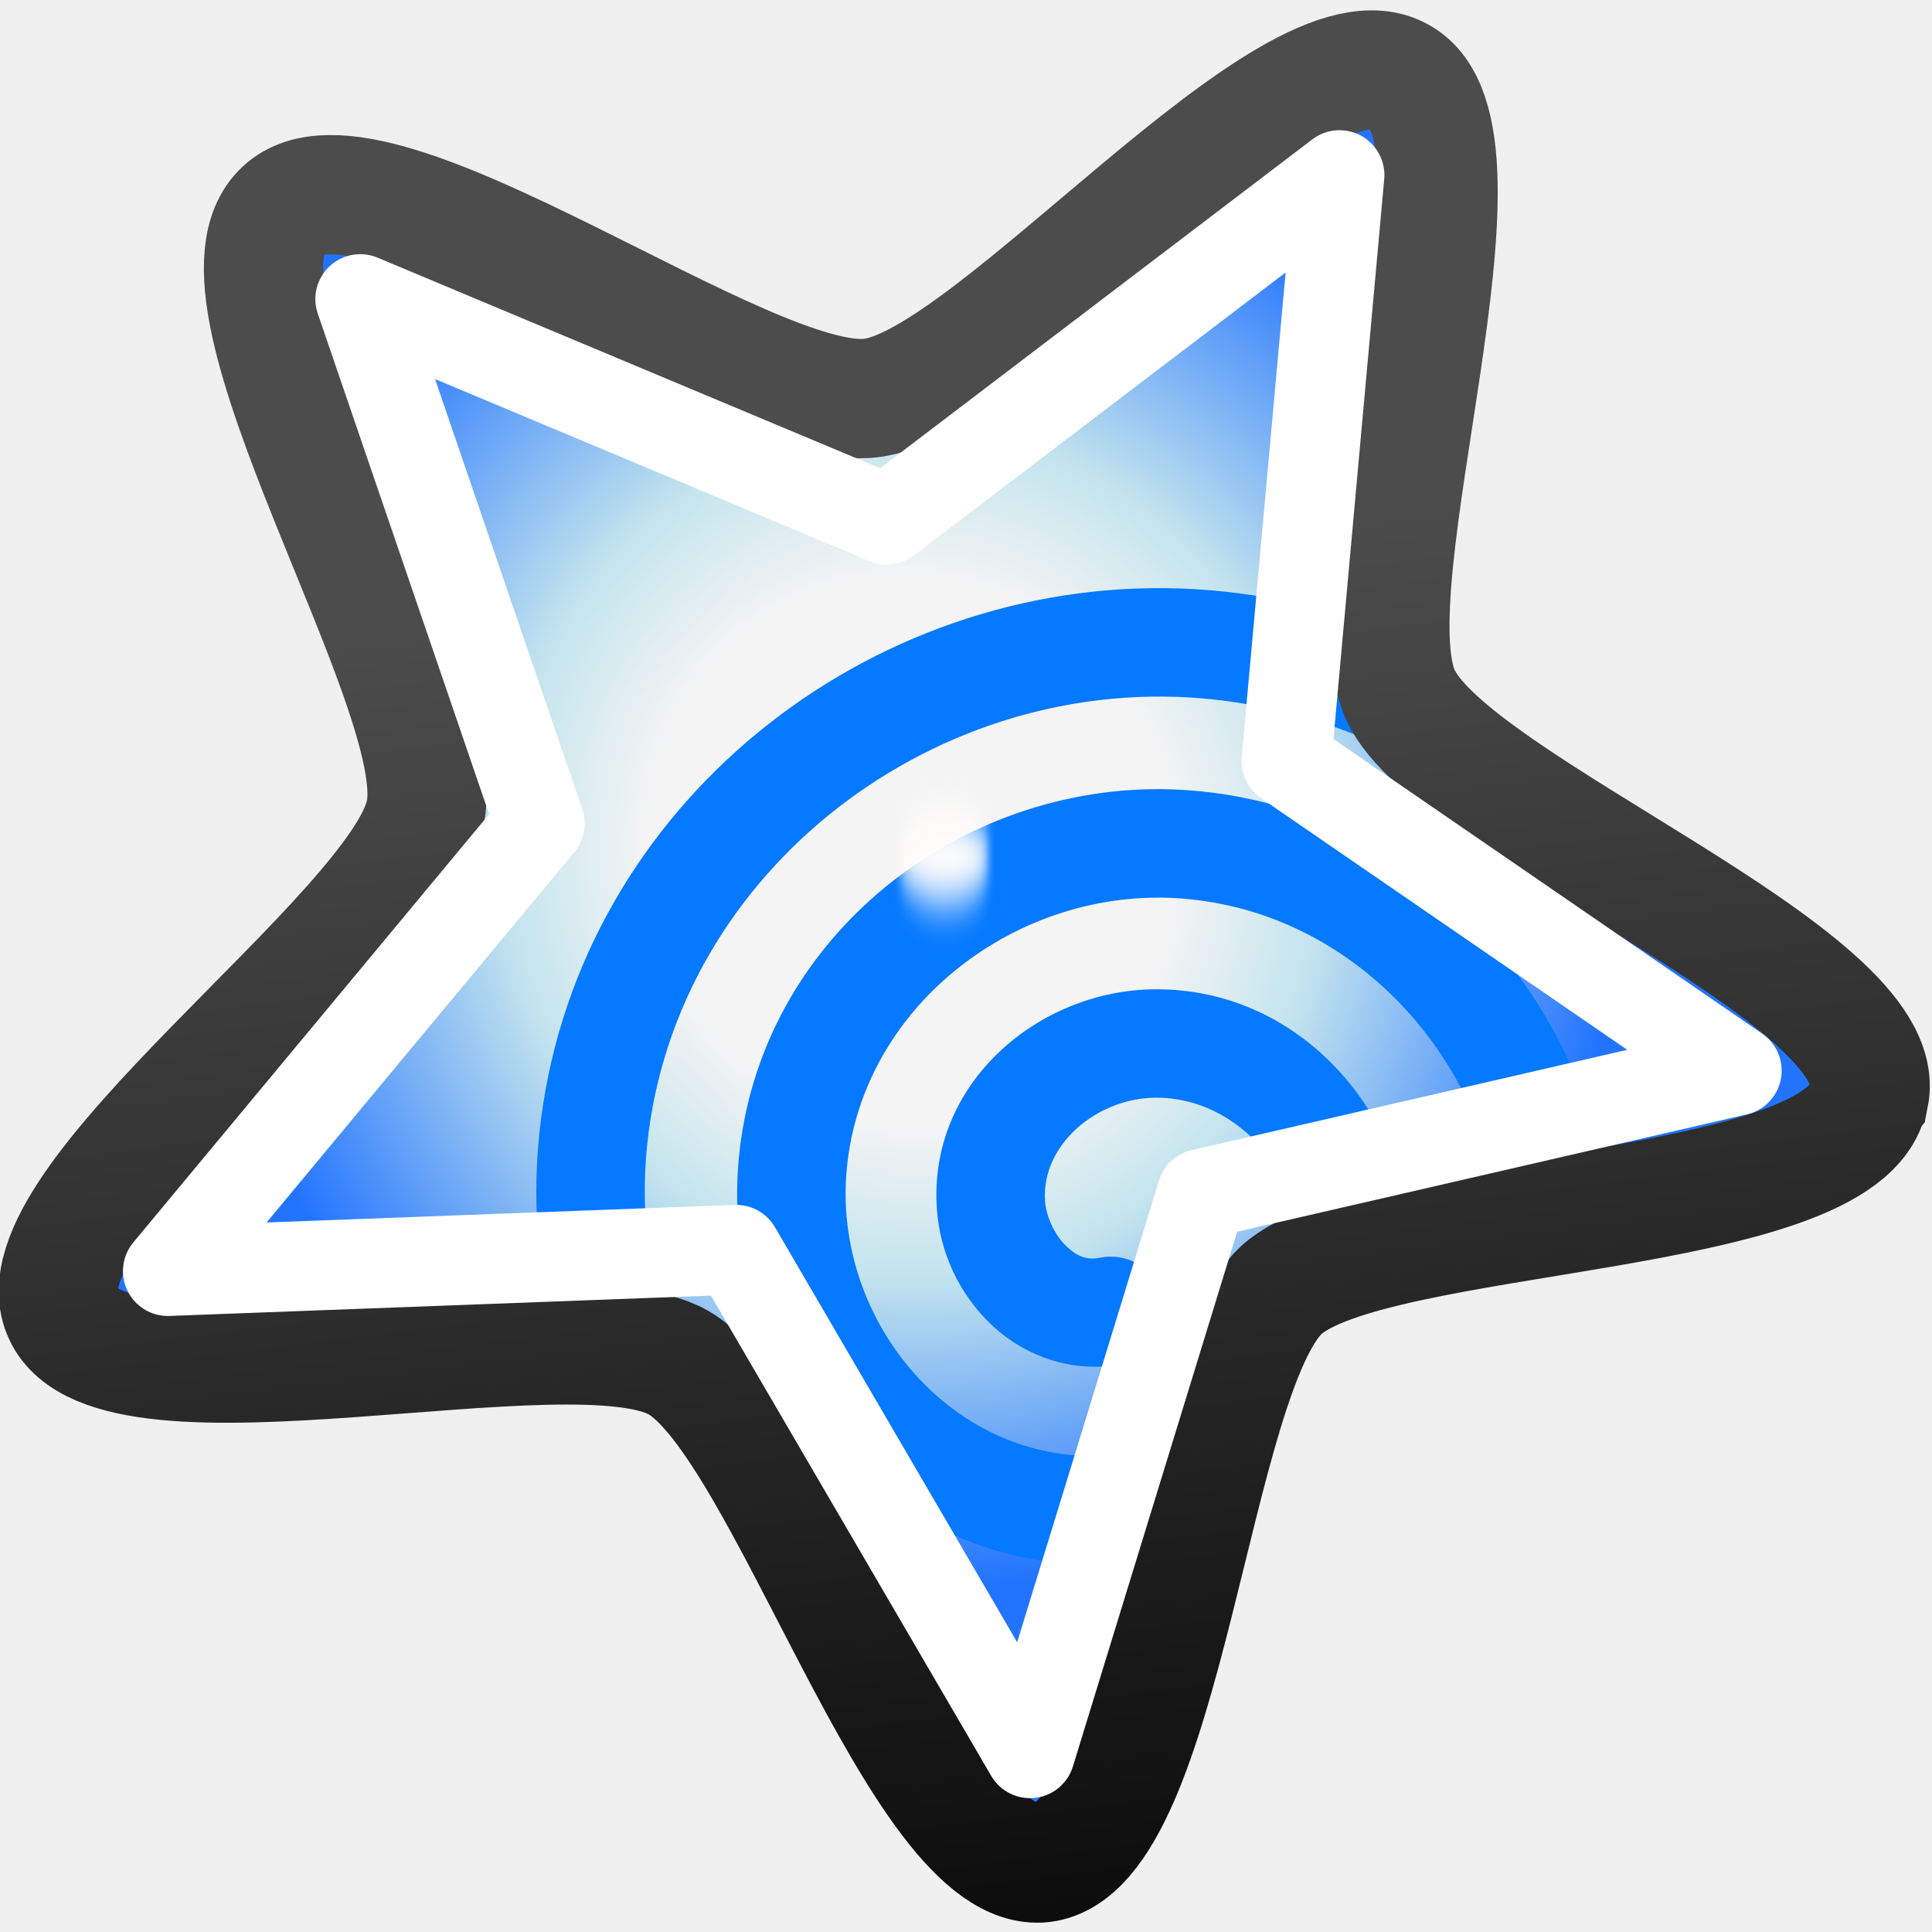
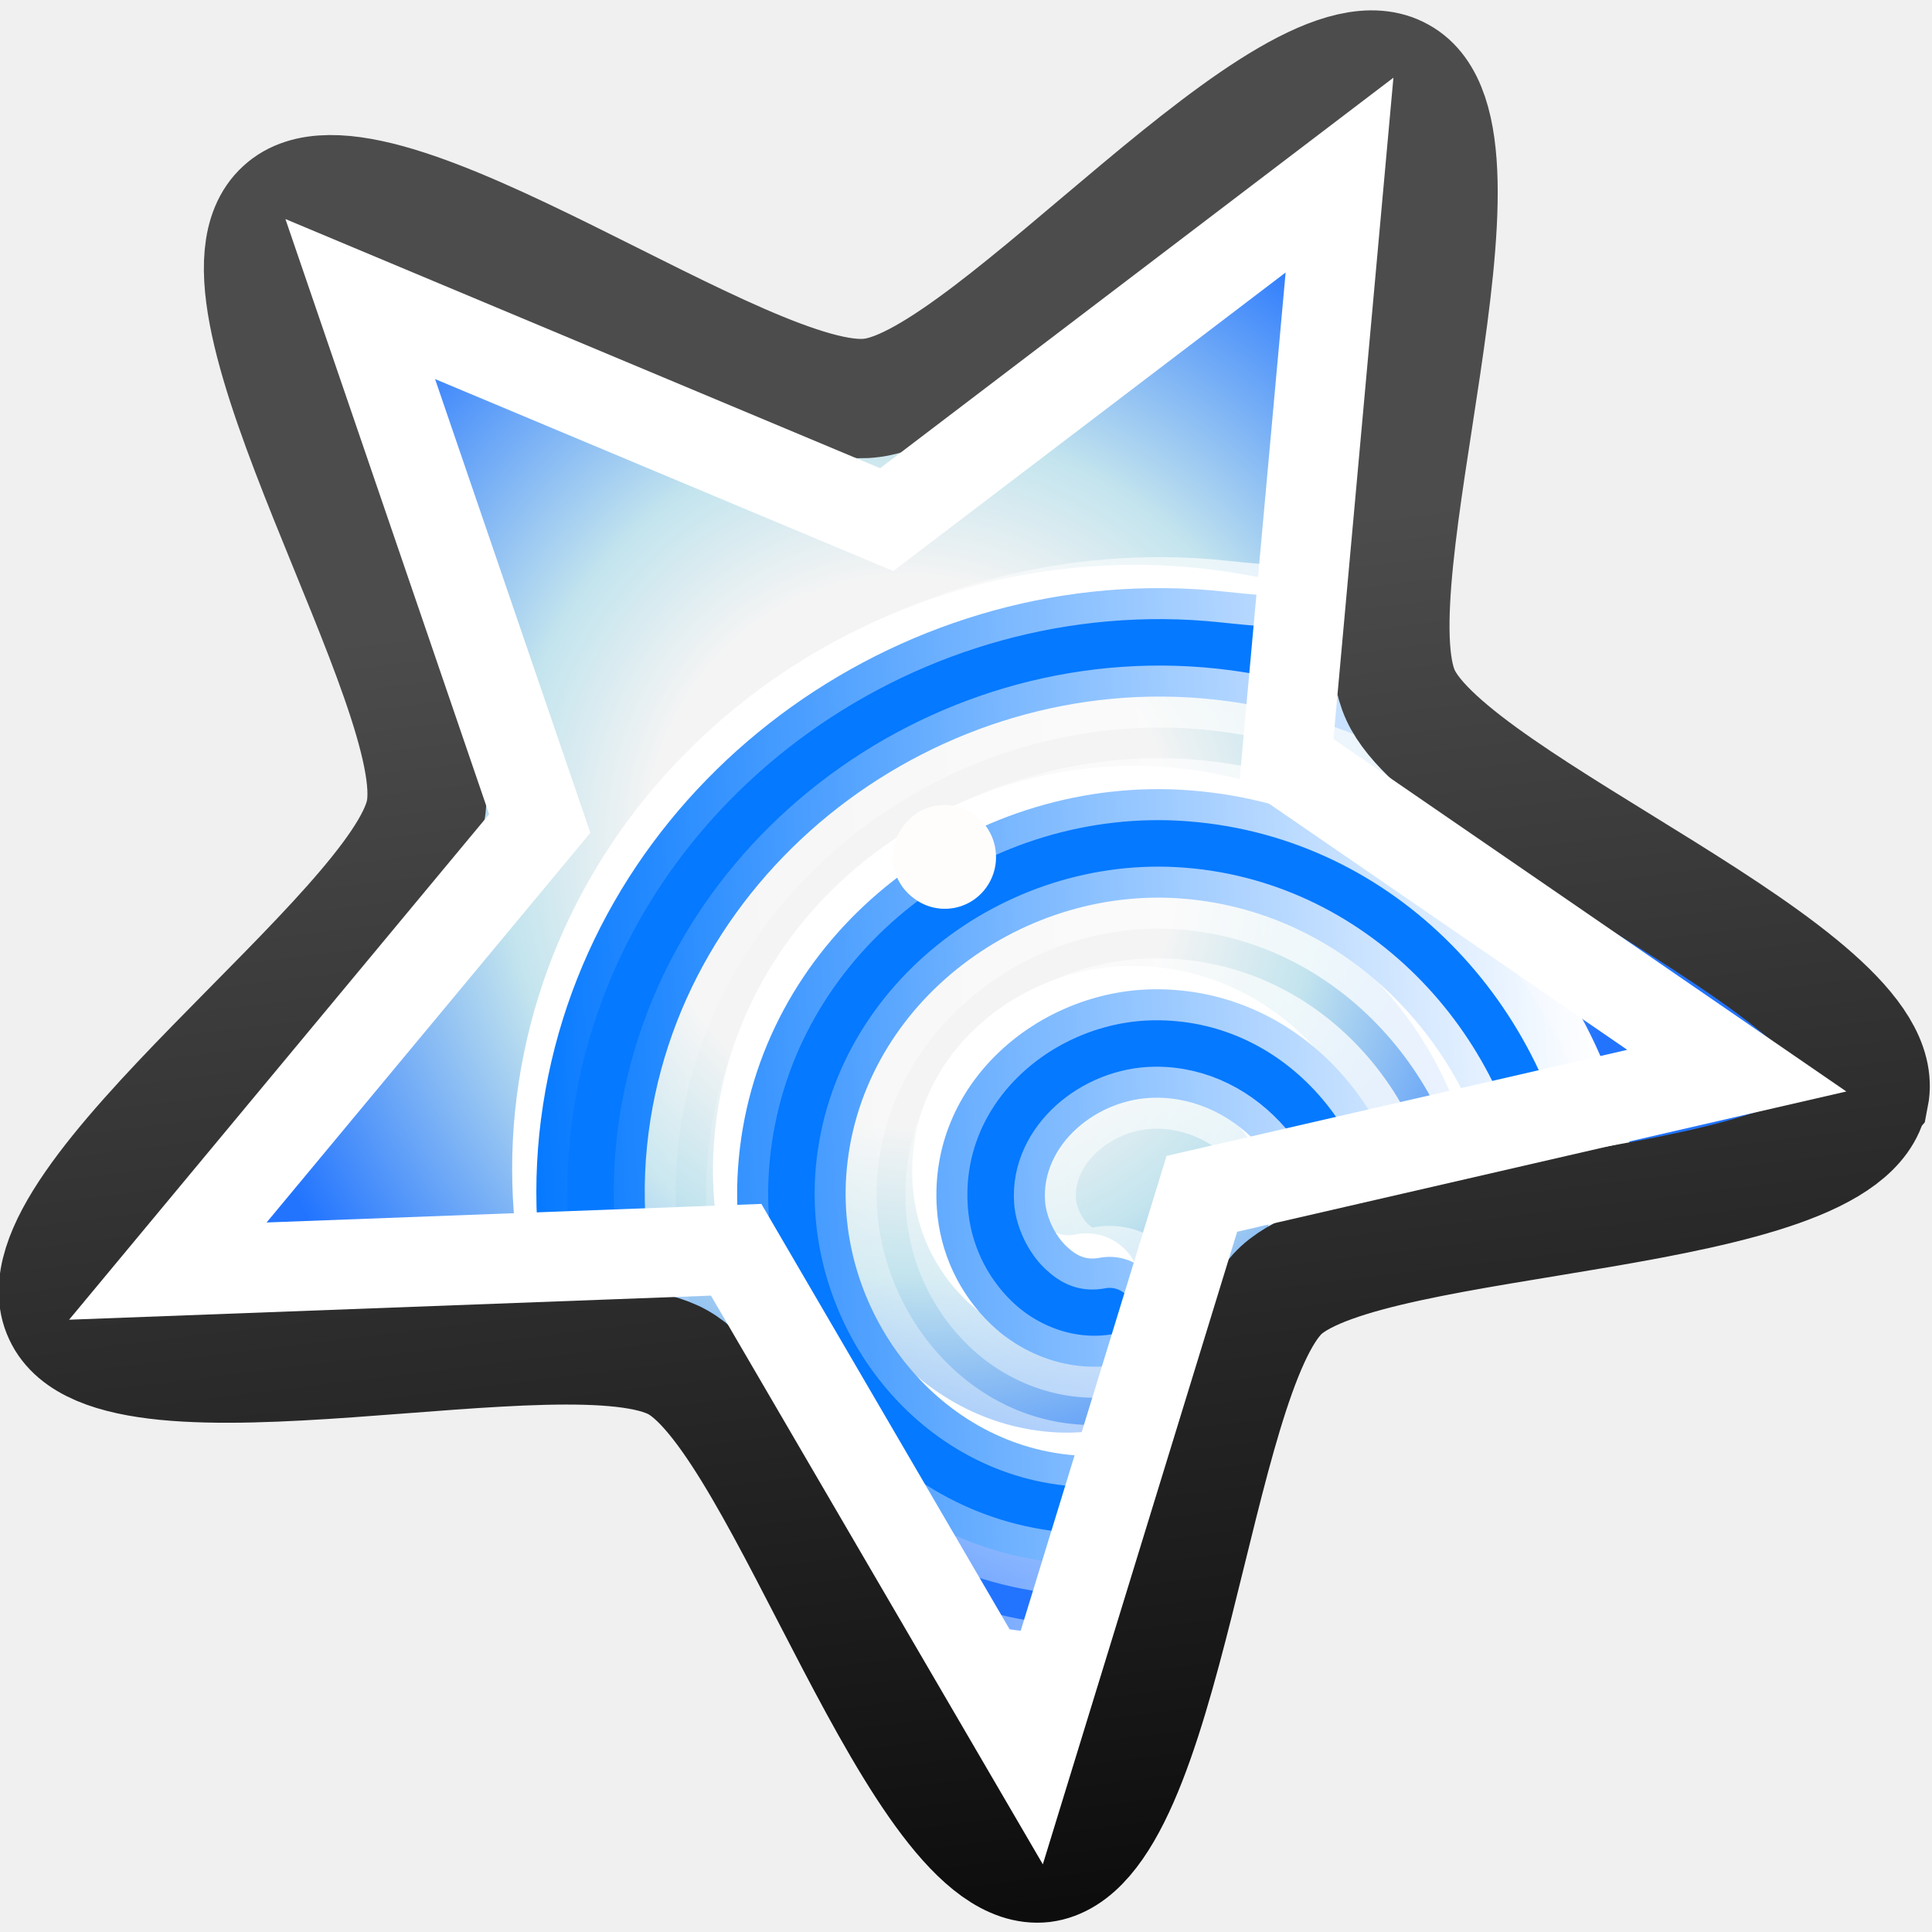
<svg xmlns="http://www.w3.org/2000/svg" xmlns:xlink="http://www.w3.org/1999/xlink" viewBox="0 0 48 48">
  <defs>
+     <linearGradient id="c">
+       <stop offset="0" stop-color="#fff" />
+       <stop offset="1" stop-color="#fff" stop-opacity="0" />
+     </linearGradient>
    <linearGradient id="a">
      <stop offset="0" stop-color="#4c4c4c" />
      <stop offset="1" stop-color="#0d0d0d" />
    </linearGradient>
    <linearGradient id="b">
      <stop offset=".282" stop-color="#f4f4f4" />
      <stop offset=".436" stop-color="#c3e4ee" />
      <stop offset=".754" stop-color="#2274ff" />
    </linearGradient>
-     <linearGradient xlink:href="#a" id="d" x1="5.83" x2="12.91" y1="6.7" y2="13.2" gradientUnits="userSpaceOnUse" />
-     <radialGradient xlink:href="#b" id="c" cx="7.18" cy="8.2" r="6.59" fx="7.18" fy="8.2" gradientTransform="matrix(.9 .5558 -.5314 .8606 5.08 -2.85)" gradientUnits="userSpaceOnUse" />
-     <filter id="e" width="1.832" height="1.832" x="-.416" y="-.416" color-interpolation-filters="sRGB">
-       <feGaussianBlur stdDeviation=".13" />
+     <linearGradient xlink:href="#a" id="f" x1="5.83" x2="12.91" y1="6.7" y2="13.2" gradientUnits="userSpaceOnUse" />
+     <linearGradient xlink:href="#c" id="e" x1="-37.359" y1=".286" x2="-20.09" y2=".286" gradientUnits="userSpaceOnUse" />
+     <radialGradient xlink:href="#b" id="d" cx="7.18" cy="8.2" r="6.59" fx="7.18" fy="8.2" gradientTransform="matrix(.9 .5558 -.5314 .8606 5.08 -2.85)" gradientUnits="userSpaceOnUse" />
+     <filter id="g" width="1" height="1" x="0" y="0" color-interpolation-filters="sRGB">
+       <feGaussianBlur />
    </filter>
  </defs>
-   <path fill="url(#c)" fill-rule="evenodd" d="M13.51 5.1c.44.77-2.18 2.89-2.29 3.76-.1.88 1.95 3.55 1.36 4.2-.6.64-3.43-1.19-4.3-1.02-.86.17-2.76 2.95-3.56 2.58-.8-.36.07-3.62-.36-4.39C3.93 9.46.69 8.51.8 7.63c.1-.87 3.47-1.05 4.06-1.7.6-.64.51-4.01 1.38-4.18.86-.18 2.07 2.97 2.87 3.34.8.37 3.97-.76 4.4 0z" enable-background="accumulate" overflow="visible" style="marker:none" transform="matrix(2.647 2.2616 -2.267 2.6553 22.22 -16.85)" />
-   <path fill="#0579ff" fill-rule="evenodd" d="M-30.844 9.714c4.98.362 9.761-3.049 10.625-8.13a9.253 9.253 0 0 0-.128-3.705l-1.858-.147a7.524 7.524 0 0 1 .262 3.56c-.753 4.428-5.21 7.344-9.596 6.576a8.72 8.72 0 0 1-2.592-.896.875.875 0 0 0-1.184.36.875.875 0 0 0 .36 1.184c.973.519 2.025.883 3.113 1.074.332.058.666.1.998.124zm.435-3.222c3.359.153 6.563-2.196 7.028-5.673.423-3.16-1.73-6.335-5.016-6.72a5.272 5.272 0 0 0-2.09.183l-1.187 2.758A3.549 3.549 0 0 1-28.6-4.163c2.254.264 3.783 2.518 3.485 4.749-.36 2.69-3.052 4.5-5.713 4.11-2.735-.4-4.675-2.849-4.795-5.526l-1.736.257c.23 3.41 2.72 6.48 6.276 7 .225.033.45.055.674.065zm.137-3.225C-28.413 3.373-26.53 2-26.54-.038a2.845 2.845 0 0 0-.747-1.913c-.478-.524-1.238-.889-2.062-.779a.875.875 0 0 0-.75.981.875.875 0 0 0 .982.753c.218-.029.367.04.537.225.17.186.29.494.291.742.005.916-.947 1.604-1.883 1.55-1.37-.078-2.34-1.459-2.212-2.827l-1.762.26c.008 2.145 1.578 4.182 3.874 4.313zm6.592-8.185-1.752-3.478a8.67 8.67 0 0 0-2.191-.665 8.374 8.374 0 0 0-1.383-.108l-.772 1.798a6.638 6.638 0 0 1 1.871.037c1.708.28 3.168 1.175 4.227 2.416z" color="#000" style="-inkscape-stroke:none" transform="rotate(176.25 -9.294 16.038) scale(1.5403)" />
-   <path fill="none" stroke="url(#d)" stroke-width=".85" d="M13.51 5.1c.44.77-2.18 2.89-2.29 3.76-.1.88 1.95 3.55 1.36 4.2-.6.64-3.43-1.19-4.3-1.02-.86.17-2.76 2.95-3.56 2.58-.8-.36.07-3.62-.36-4.39C3.93 9.46.69 8.51.8 7.63c.1-.87 3.47-1.05 4.06-1.7.6-.64.51-4.01 1.38-4.18.86-.18 2.07 2.97 2.87 3.34.8.37 3.97-.76 4.4 0z" enable-background="accumulate" overflow="visible" style="marker:none" transform="matrix(2.647 2.2616 -2.267 2.6553 22.22 -16.85)" />
-   <path fill="none" stroke="#fff" stroke-linejoin="round" stroke-width="2.23" d="m43.15 26.6-13.29 3.06-4.27 13.9-7.3-12.51-14.12.53 9.24-11.12L8.95 7.43l13.08 5.48 11.25-8.56-1.32 14.56Z" enable-background="accumulate" overflow="visible" style="marker:none" />
-   <path fill="#fffdfc" fill-rule="evenodd" d="M8.5 7.99a.37.37 0 0 1-.38.37.37.37 0 0 1-.37-.37.37.37 0 0 1 .37-.38.37.37 0 0 1 .37.37" filter="url(#e)" transform="rotate(36.96 28.44 21) scale(3.0331)" />
+   <path fill="url(#d)" fill-rule="evenodd" d="M13.51 5.1c.44.77-2.18 2.89-2.29 3.76-.1.88 1.95 3.55 1.36 4.2-.6.64-3.43-1.19-4.3-1.02-.86.17-2.76 2.95-3.56 2.58-.8-.36.07-3.62-.36-4.39S.69 8.51.8 7.63c.1-.87 3.47-1.05 4.06-1.7.6-.64.51-4.01 1.38-4.18.86-.18 2.07 2.97 2.87 3.34s3.97-.76 4.4 0z" enable-background="accumulate" overflow="visible" style="marker:none" transform="matrix(2.647 2.2616 -2.267 2.6553 22.22 -16.85)" />
+   <path fill="#fff" fill-rule="evenodd" d="M28.308 14.033c-7.69-.055-14.695 5.67-15.511 13.566a14.3 14.3 0 0 0 .57 5.681l2.87.04a11.6 11.6 0 0 1-.761-5.446c.711-6.882 7.268-11.813 14.086-11.074a13.4 13.4 0 0 1 4.075 1.116 1.35 1.35 0 0 0 1.783-.673 1.35 1.35 0 0 0-.672-1.783 16.1 16.1 0 0 0-4.893-1.337 15 15 0 0 0-1.547-.09m-.344 4.996c-5.178.103-9.866 4.036-10.23 9.427-.332 4.9 3.297 9.563 8.386 9.823a8.1 8.1 0 0 0 3.194-.491l1.547-4.359a5.47 5.47 0 0 1-4.604 2.159c-3.49-.18-6.068-3.49-5.835-6.948.283-4.171 4.238-7.224 8.367-6.893 4.244.34 7.473 3.908 7.927 8.01l2.642-.57c-.697-5.218-4.833-9.685-10.351-10.126q-.525-.043-1.043-.032m.115 4.97c-2.868.025-5.624 2.325-5.404 5.456a4.38 4.38 0 0 0 1.341 2.865c.788.757 1.993 1.242 3.248.99a1.35 1.35 0 0 0 1.054-1.584 1.35 1.35 0 0 0-1.585-1.058c-.332.066-.568-.025-.848-.292a1.86 1.86 0 0 1-.522-1.111c-.1-1.407 1.294-2.56 2.738-2.572 2.113-.018 3.743 2.007 3.684 4.122l2.682-.577C34.24 26.942 31.621 23.97 28.08 24M18.77 37.244l3.043 5.169a13.4 13.4 0 0 0 3.435.801 13 13 0 0 0 2.136.027l1.006-2.841a10.2 10.2 0 0 1-2.88.131c-2.653-.258-4.987-1.487-6.74-3.287" color="#000" style="-inkscape-stroke:none" />
+   <path fill="#0579ff" fill-rule="evenodd" d="M-30.844 9.714c4.98.362 9.761-3.049 10.625-8.13a9.3 9.3 0 0 0-.128-3.705l-1.858-.147a7.5 7.5 0 0 1 .262 3.56c-.753 4.428-5.21 7.344-9.596 6.576a8.7 8.7 0 0 1-2.592-.896c-.426-.228-.4.143-.628.57s.103 1.15.53 1.377c.973.52 1.299.48 2.387.671q.499.088.998.124zm.435-3.222c3.359.153 6.563-2.196 7.028-5.673.423-3.16-1.73-6.335-5.016-6.72a5.3 5.3 0 0 0-2.09.183l-1.187 2.758A3.55 3.55 0 0 1-28.6-4.163c2.254.264 3.783 2.518 3.485 4.749-.36 2.69-3.052 4.5-5.713 4.11-2.735-.4-4.675-2.849-4.795-5.526l-1.736.257c.23 3.41 2.72 6.48 6.276 7q.338.05.674.065zm.137-3.225C-28.413 3.373-26.53 2-26.54-.038a2.85 2.85 0 0 0-.747-1.913c-.478-.524-1.238-.889-2.062-.779a.875.875 0 0 0 .232 1.734c.218-.029.367.04.537.225.17.186.29.494.291.742.005.916-.947 1.604-1.883 1.55-1.37-.078-2.34-1.459-2.212-2.827l-1.762.26c.008 2.145 1.578 4.182 3.874 4.313zm6.592-8.185-1.752-3.478a8.7 8.7 0 0 0-2.191-.665 8.4 8.4 0 0 0-1.383-.108l-.772 1.798a6.6 6.6 0 0 1 1.871.037c1.708.28 3.168 1.175 4.227 2.416z" color="#000" style="-inkscape-stroke:none" transform="rotate(176.25 -9.294 16.038)scale(1.5403)" stroke="url(#e)" />
+   <path fill="none" stroke="url(#f)" stroke-width=".85" d="M13.51 5.1c.44.77-2.18 2.89-2.29 3.76-.1.88 1.95 3.55 1.36 4.2-.6.64-3.43-1.19-4.3-1.02-.86.17-2.76 2.95-3.56 2.58-.8-.36.07-3.62-.36-4.39S.69 8.51.8 7.63c.1-.87 3.47-1.05 4.06-1.7.6-.64.51-4.01 1.38-4.18.86-.18 2.07 2.97 2.87 3.34s3.97-.76 4.4 0z" enable-background="accumulate" overflow="visible" style="marker:none" transform="matrix(2.647 2.2616 -2.267 2.6553 22.22 -16.85)" />
+   <path fill="none" stroke="#fff" stroke-width="2.23" d="m43.15 26.6-13.29 3.06-4.27 13.9-7.3-12.51-14.12.53 9.24-11.12L8.95 7.43l13.08 5.48 11.25-8.56-1.32 14.56Z" enable-background="accumulate" overflow="visible" style="marker:none" />
+   <path fill="#fffdfc" fill-rule="evenodd" d="M8.5 7.99a.37.37 0 0 1-.38.37.37.37 0 0 1-.37-.37.37.37 0 0 1 .37-.38.38.38 0 0 1 .38.371" filter="url(#g)" transform="rotate(36.96 34.605 17.856)scale(3.4182)" />
</svg>
